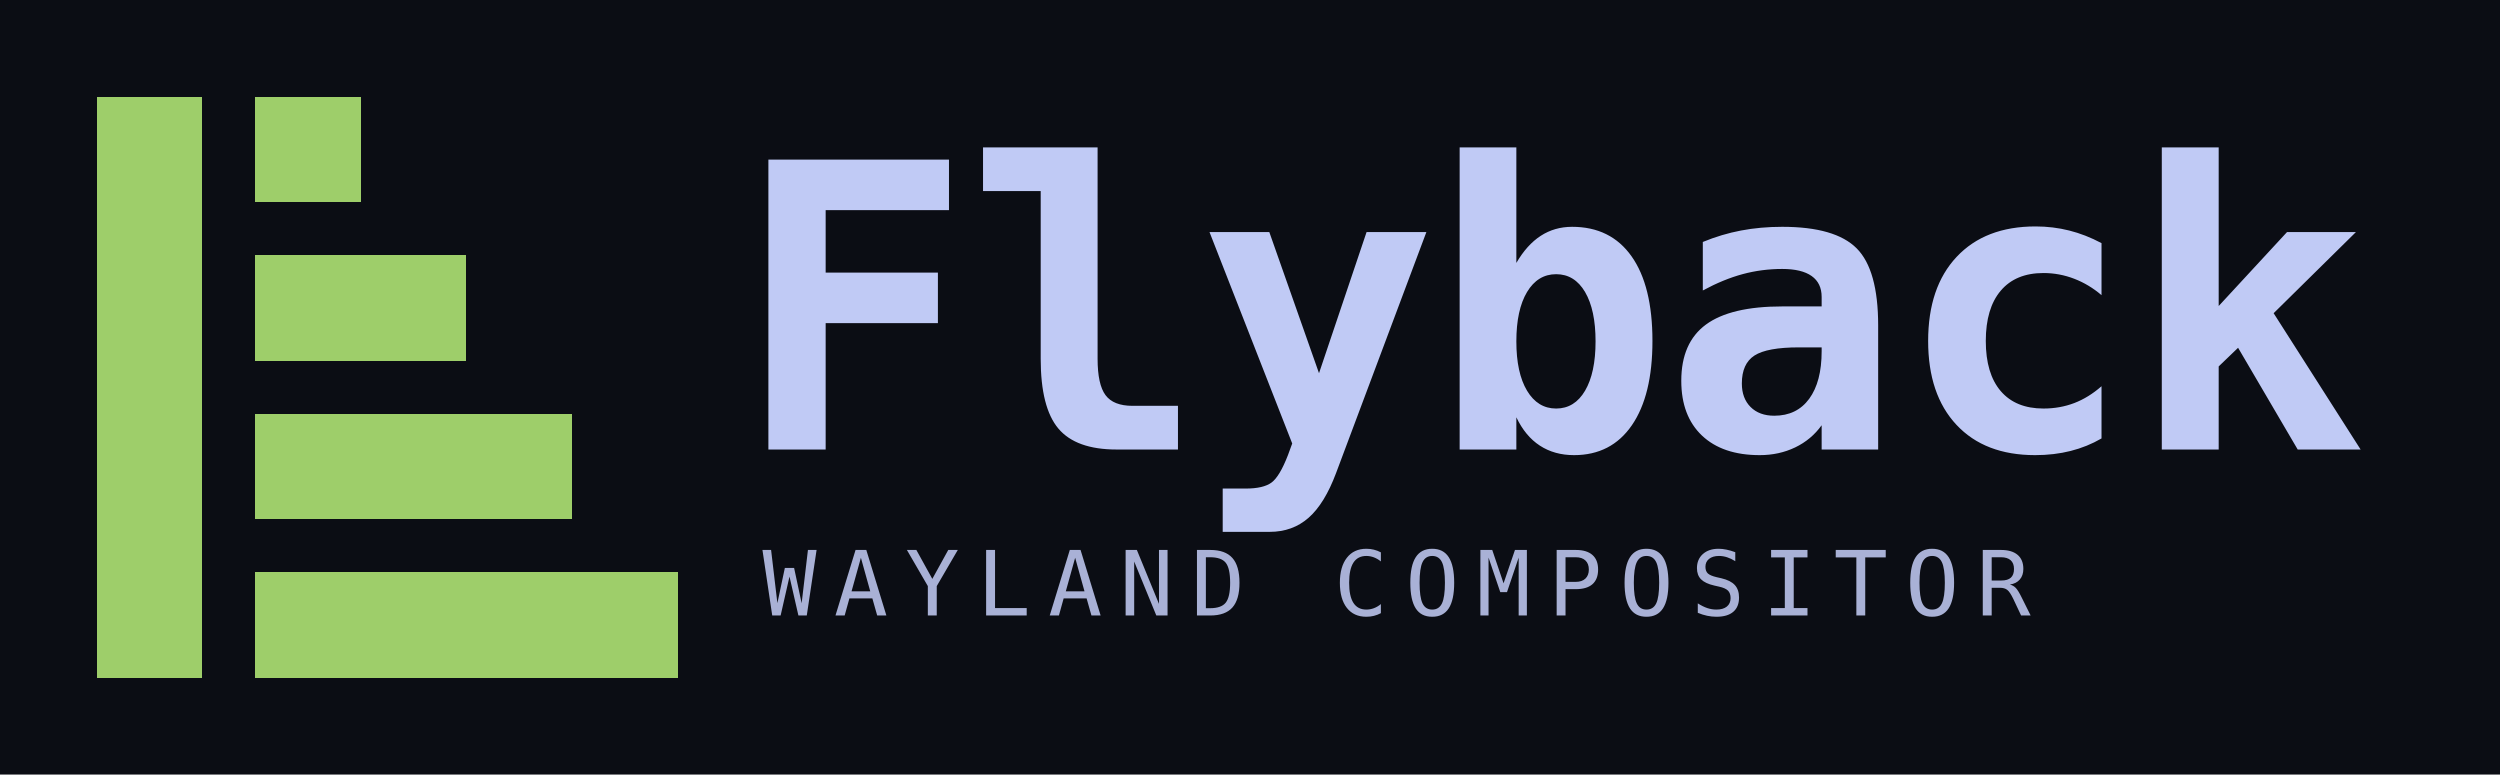
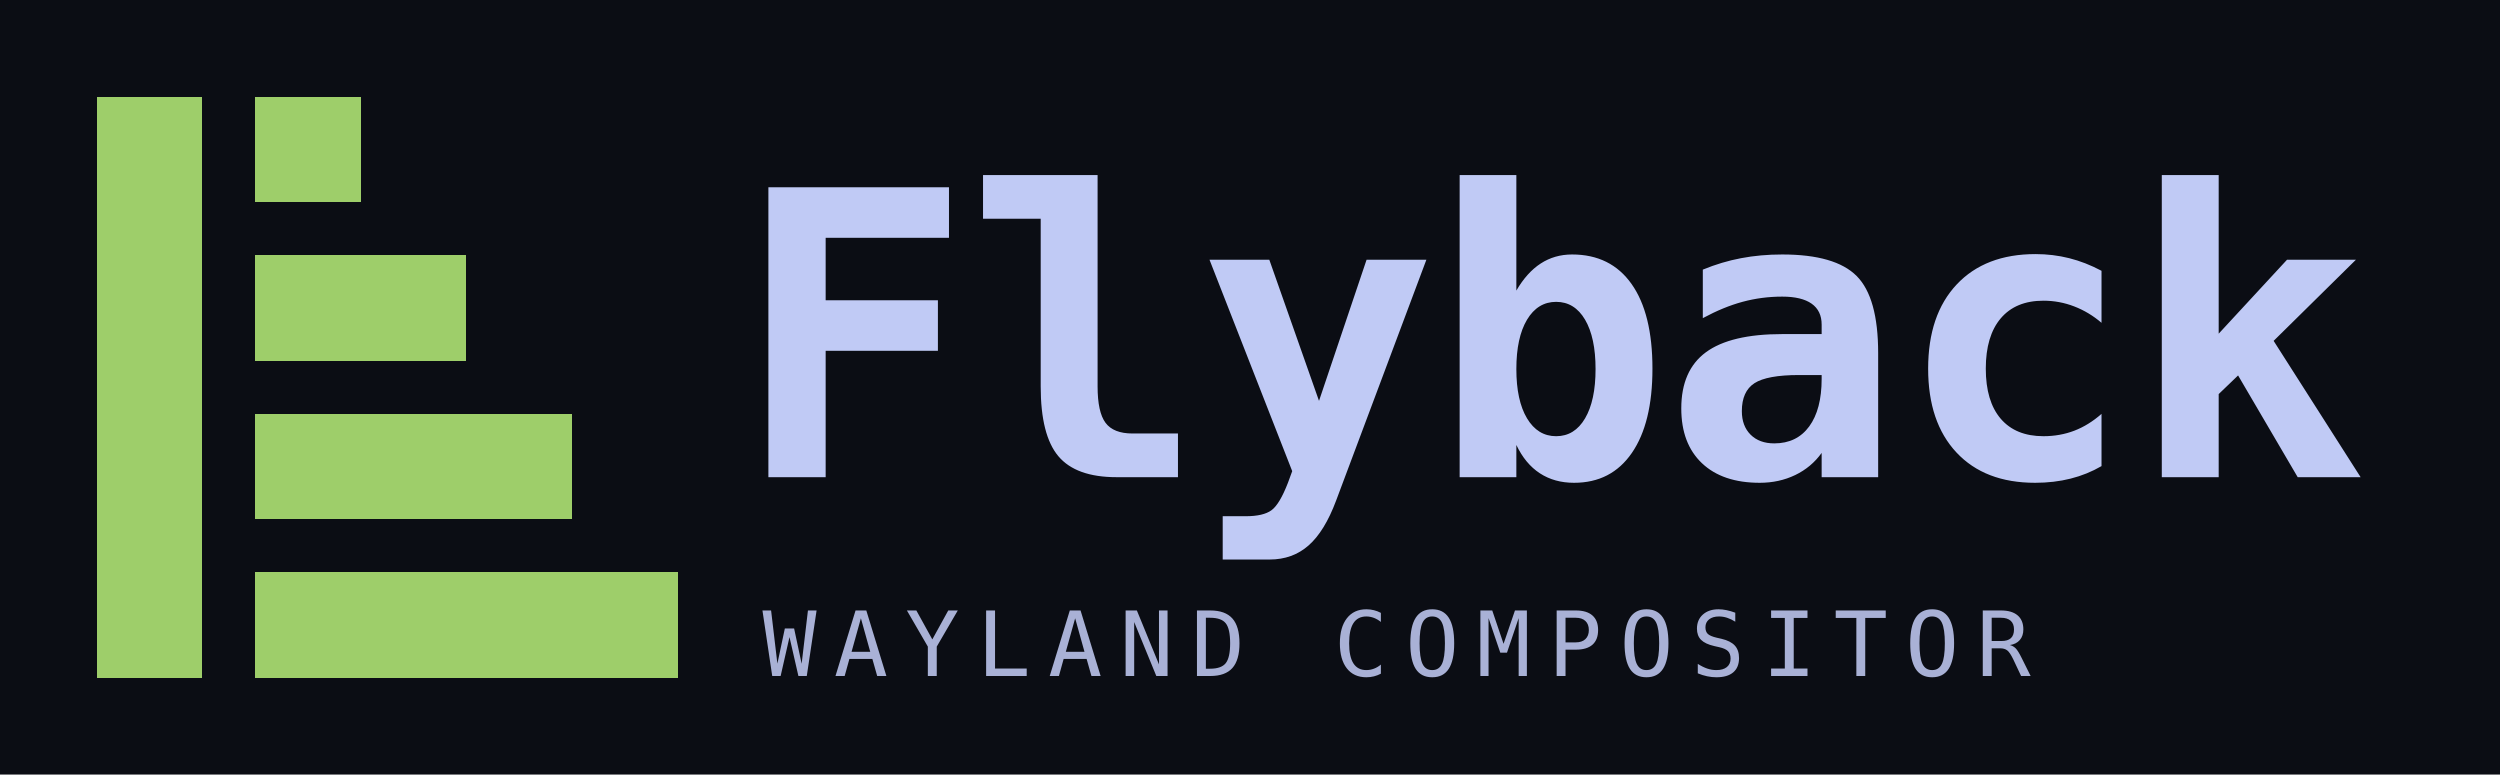
<svg xmlns="http://www.w3.org/2000/svg" width="1446" height="448" viewBox="0 0 1446 448">
  <rect width="1446" height="448" fill="#0b0d14" />
  <g fill="#9ece6a" shape-rendering="crispEdges" transform="translate(56 56) scale(7.636364)">
    <rect x="0" y="0" width="8" height="44" />
    <rect x="12" y="0" width="8" height="8" />
    <rect x="12" y="12" width="16" height="8" />
    <rect x="12" y="24" width="24" height="8" />
    <rect x="12" y="36" width="32" height="8" />
  </g>
-   <text x="424" y="260" font-family="JetBrainsMono Nerd Font, JetBrains Mono, monospace" font-weight="700" font-size="230" fill="#c0caf5" letter-spacing="-4">Flyback</text>
-   <text x="441" y="356" font-family="JetBrainsMono Nerd Font, JetBrains Mono, monospace" font-weight="500" font-size="52" fill="#a9b1d6" letter-spacing="10">WAYLAND COMPOSITOR</text>
+   <text x="424" y="276" font-family="JetBrainsMono Nerd Font, JetBrains Mono, monospace" font-weight="700" font-size="230" fill="#c0caf5" letter-spacing="-4">Flyback</text>
+   <text x="441" y="391" font-family="JetBrainsMono Nerd Font, JetBrains Mono, monospace" font-weight="500" font-size="52" fill="#a9b1d6" letter-spacing="10">WAYLAND COMPOSITOR</text>
</svg>
